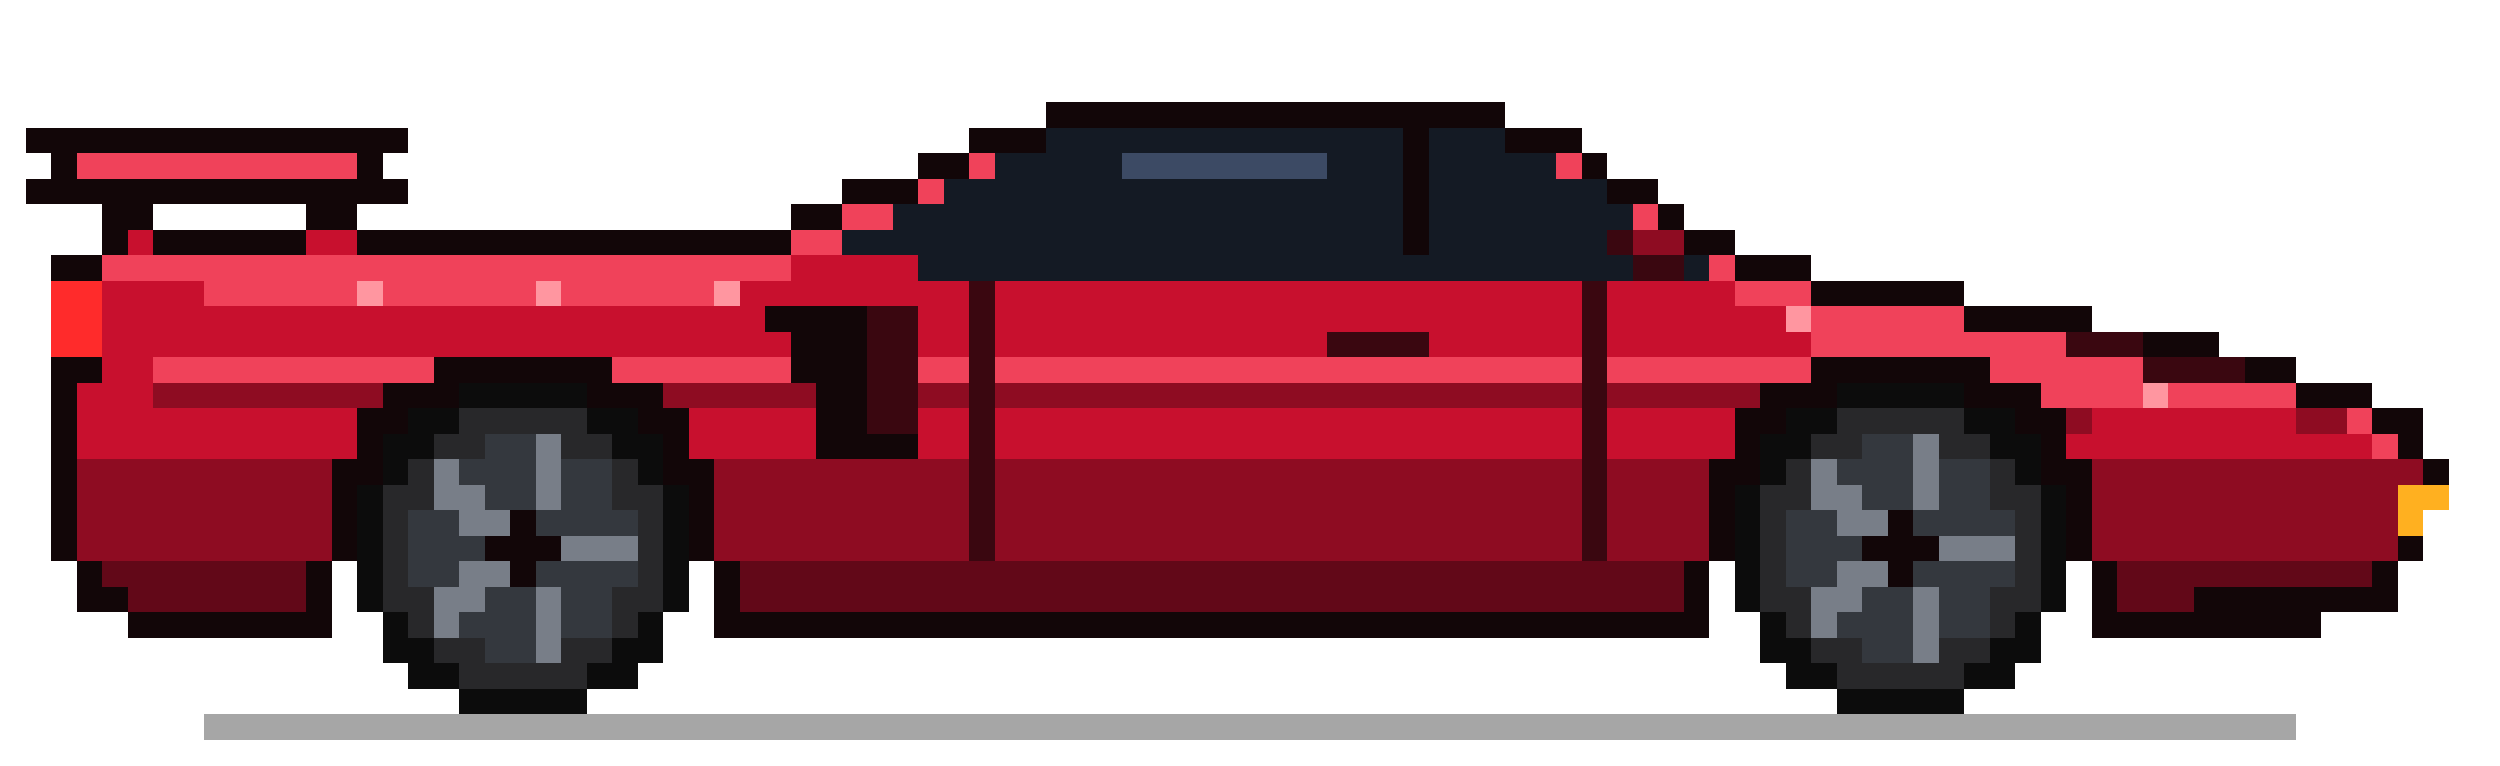
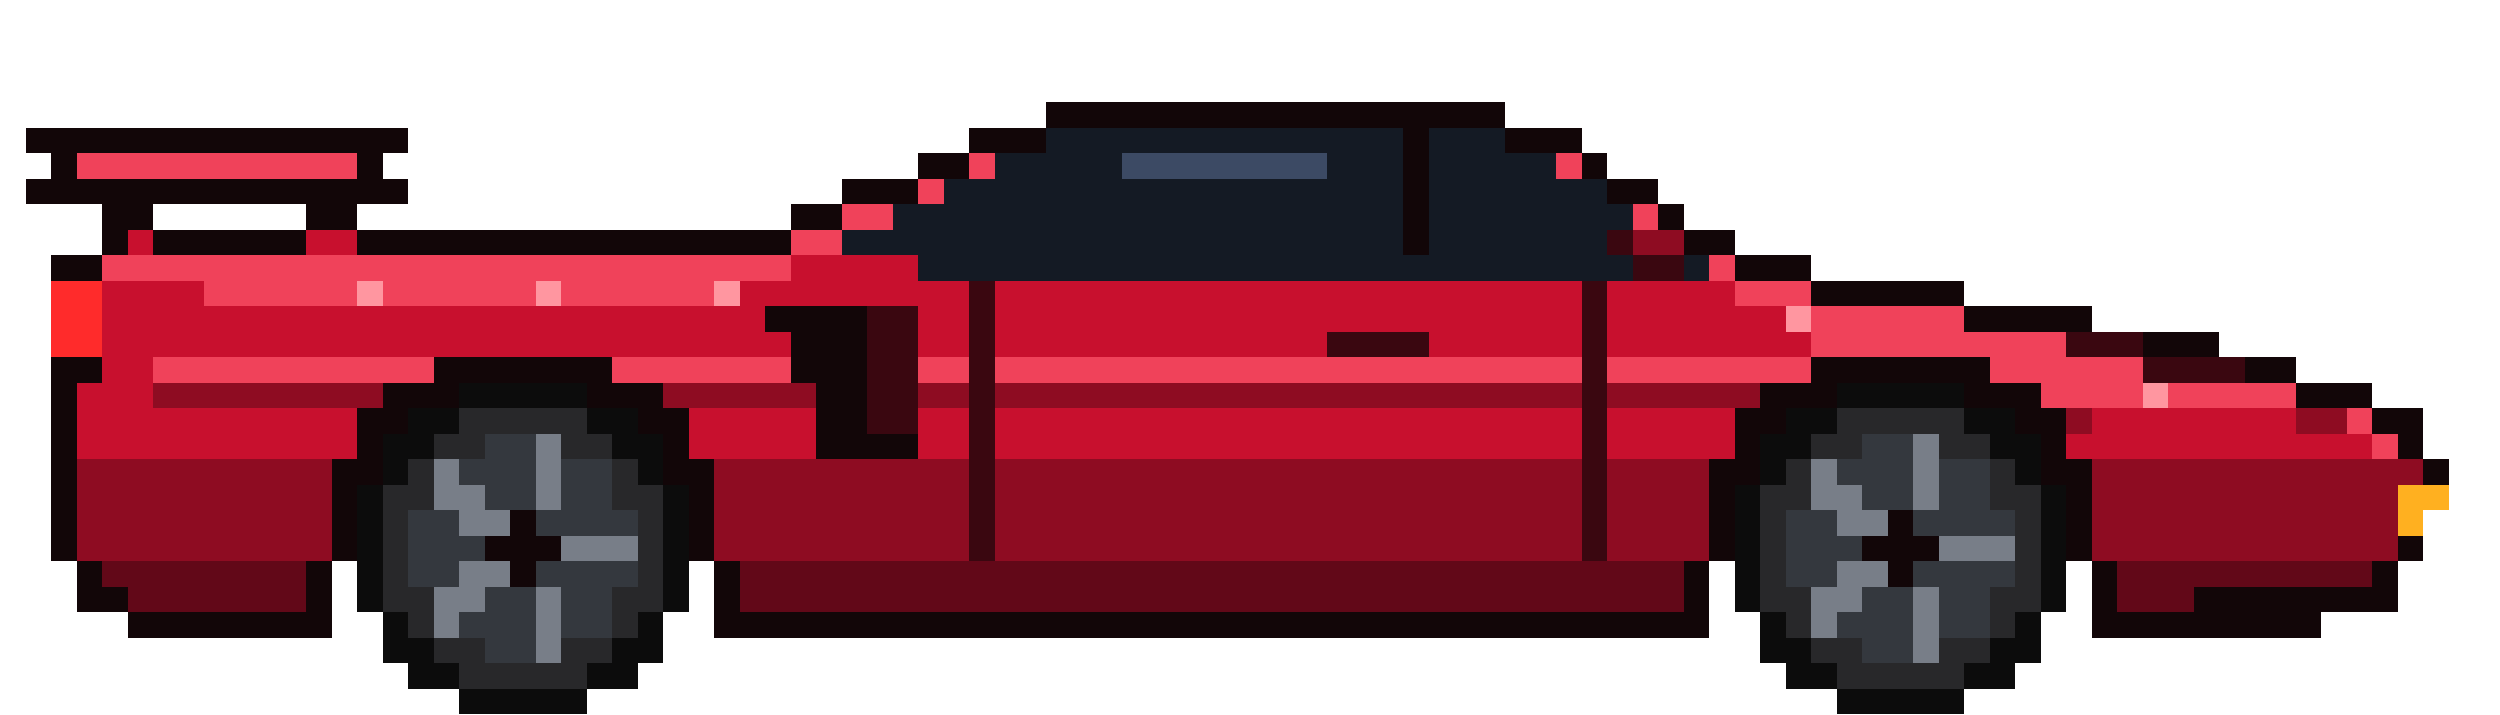
- <svg xmlns="http://www.w3.org/2000/svg" viewBox="0 0 98 30" shape-rendering="crispEdges">
+ <svg xmlns="http://www.w3.org/2000/svg" viewBox="0 0 98 28" shape-rendering="crispEdges">
  <path fill="#120608" d="M41 4h18v1h-18zM1 5h15v1h-15zM38 5h3v1h-3zM55 5h1v1h-1zM59 5h3v1h-3zM2 6h1v1h-1zM14 6h1v1h-1zM36 6h2v1h-2zM55 6h1v1h-1zM62 6h1v1h-1zM1 7h15v1h-15zM33 7h3v1h-3zM55 7h1v1h-1zM63 7h2v1h-2zM4 8h2v1h-2zM12 8h2v1h-2zM31 8h2v1h-2zM55 8h1v1h-1zM65 8h1v1h-1zM4 9h1v1h-1zM6 9h6v1h-6zM14 9h17v1h-17zM55 9h1v1h-1zM66 9h2v1h-2zM2 10h2v1h-2zM68 10h3v1h-3zM71 11h6v1h-6zM30 12h4v1h-4zM77 12h5v1h-5zM31 13h3v1h-3zM84 13h3v1h-3zM2 14h2v1h-2zM17 14h7v1h-7zM31 14h3v1h-3zM71 14h7v1h-7zM88 14h2v1h-2zM2 15h1v1h-1zM15 15h3v1h-3zM23 15h3v1h-3zM32 15h2v1h-2zM69 15h3v1h-3zM77 15h3v1h-3zM90 15h3v1h-3zM2 16h1v1h-1zM14 16h2v1h-2zM25 16h2v1h-2zM32 16h2v1h-2zM68 16h2v1h-2zM79 16h2v1h-2zM93 16h2v1h-2zM2 17h1v1h-1zM14 17h1v1h-1zM26 17h1v1h-1zM32 17h4v1h-4zM68 17h1v1h-1zM80 17h1v1h-1zM94 17h1v1h-1zM2 18h1v1h-1zM13 18h2v1h-2zM26 18h2v1h-2zM67 18h2v1h-2zM80 18h2v1h-2zM95 18h1v1h-1zM2 19h1v1h-1zM13 19h1v1h-1zM27 19h1v1h-1zM67 19h1v1h-1zM81 19h1v1h-1zM2 20h1v1h-1zM13 20h1v1h-1zM20 20h1v1h-1zM27 20h1v1h-1zM67 20h1v1h-1zM74 20h1v1h-1zM81 20h1v1h-1zM2 21h1v1h-1zM13 21h1v1h-1zM19 21h3v1h-3zM27 21h1v1h-1zM67 21h1v1h-1zM73 21h3v1h-3zM81 21h1v1h-1zM94 21h1v1h-1zM3 22h1v1h-1zM12 22h1v1h-1zM20 22h1v1h-1zM28 22h1v1h-1zM66 22h1v1h-1zM74 22h1v1h-1zM82 22h1v1h-1zM93 22h1v1h-1zM3 23h2v1h-2zM12 23h1v1h-1zM28 23h1v1h-1zM66 23h1v1h-1zM82 23h1v1h-1zM86 23h8v1h-8zM5 24h8v1h-8zM28 24h39v1h-39zM82 24h9v1h-9z" />
  <path fill="#141a24" d="M41 5h14v1h-14zM56 5h3v1h-3zM39 6h5v1h-5zM52 6h3v1h-3zM56 6h5v1h-5zM37 7h18v1h-18zM56 7h7v1h-7zM35 8h20v1h-20zM56 8h8v1h-8zM33 9h22v1h-22zM56 9h7v1h-7zM36 10h28v1h-28zM66 10h1v1h-1z" />
  <path fill="#f0425a" d="M3 6h11v1h-11zM38 6h1v1h-1zM61 6h1v1h-1zM36 7h1v1h-1zM33 8h2v1h-2zM64 8h1v1h-1zM31 9h2v1h-2zM4 10h27v1h-27zM67 10h1v1h-1zM8 11h6v1h-6zM15 11h6v1h-6zM22 11h6v1h-6zM68 11h3v1h-3zM71 12h6v1h-6zM71 13h10v1h-10zM6 14h11v1h-11zM24 14h7v1h-7zM36 14h2v1h-2zM39 14h23v1h-23zM63 14h8v1h-8zM78 14h6v1h-6zM80 15h4v1h-4zM85 15h5v1h-5zM92 16h1v1h-1zM93 17h1v1h-1z" />
  <path fill="#3c4a64" d="M44 6h8v1h-8z" />
  <path fill="#c8102e" d="M5 9h1v1h-1zM12 9h2v1h-2zM31 10h5v1h-5zM4 11h4v1h-4zM29 11h9v1h-9zM39 11h23v1h-23zM63 11h5v1h-5zM4 12h26v1h-26zM36 12h2v1h-2zM39 12h23v1h-23zM63 12h7v1h-7zM4 13h27v1h-27zM36 13h2v1h-2zM39 13h13v1h-13zM56 13h6v1h-6zM63 13h8v1h-8zM4 14h2v1h-2zM3 15h3v1h-3zM3 16h11v1h-11zM27 16h5v1h-5zM36 16h2v1h-2zM39 16h23v1h-23zM63 16h5v1h-5zM82 16h8v1h-8zM3 17h11v1h-11zM27 17h5v1h-5zM36 17h2v1h-2zM39 17h23v1h-23zM63 17h5v1h-5zM81 17h12v1h-12z" />
  <path fill="#3a0710" d="M63 9h1v1h-1zM64 10h2v1h-2zM38 11h1v1h-1zM62 11h1v1h-1zM34 12h2v1h-2zM38 12h1v1h-1zM62 12h1v1h-1zM34 13h2v1h-2zM38 13h1v1h-1zM52 13h4v1h-4zM62 13h1v1h-1zM81 13h3v1h-3zM34 14h2v1h-2zM38 14h1v1h-1zM62 14h1v1h-1zM84 14h4v1h-4zM34 15h2v1h-2zM38 15h1v1h-1zM62 15h1v1h-1zM34 16h2v1h-2zM38 16h1v1h-1zM62 16h1v1h-1zM38 17h1v1h-1zM62 17h1v1h-1zM38 18h1v1h-1zM62 18h1v1h-1zM38 19h1v1h-1zM62 19h1v1h-1zM38 20h1v1h-1zM62 20h1v1h-1zM38 21h1v1h-1zM62 21h1v1h-1z" />
  <path fill="#8e0c22" d="M64 9h2v1h-2zM6 15h9v1h-9zM26 15h6v1h-6zM36 15h2v1h-2zM39 15h23v1h-23zM63 15h6v1h-6zM81 16h1v1h-1zM90 16h2v1h-2zM3 18h10v1h-10zM28 18h10v1h-10zM39 18h23v1h-23zM63 18h4v1h-4zM82 18h13v1h-13zM3 19h10v1h-10zM28 19h10v1h-10zM39 19h23v1h-23zM63 19h4v1h-4zM82 19h12v1h-12zM3 20h10v1h-10zM28 20h10v1h-10zM39 20h23v1h-23zM63 20h4v1h-4zM82 20h12v1h-12zM3 21h10v1h-10zM28 21h10v1h-10zM39 21h23v1h-23zM63 21h4v1h-4zM82 21h12v1h-12z" />
  <path fill="#ff2b2b" d="M2 11h2v1h-2zM2 12h2v1h-2zM2 13h2v1h-2z" />
  <path fill="#ff96a0" d="M14 11h1v1h-1zM21 11h1v1h-1zM28 11h1v1h-1zM70 12h1v1h-1zM84 15h1v1h-1z" />
  <path fill="#0c0c0c" d="M18 15h5v1h-5zM72 15h5v1h-5zM16 16h2v1h-2zM23 16h2v1h-2zM70 16h2v1h-2zM77 16h2v1h-2zM15 17h2v1h-2zM24 17h2v1h-2zM69 17h2v1h-2zM78 17h2v1h-2zM15 18h1v1h-1zM25 18h1v1h-1zM69 18h1v1h-1zM79 18h1v1h-1zM14 19h1v1h-1zM26 19h1v1h-1zM68 19h1v1h-1zM80 19h1v1h-1zM14 20h1v1h-1zM26 20h1v1h-1zM68 20h1v1h-1zM80 20h1v1h-1zM14 21h1v1h-1zM26 21h1v1h-1zM68 21h1v1h-1zM80 21h1v1h-1zM14 22h1v1h-1zM26 22h1v1h-1zM68 22h1v1h-1zM80 22h1v1h-1zM14 23h1v1h-1zM26 23h1v1h-1zM68 23h1v1h-1zM80 23h1v1h-1zM15 24h1v1h-1zM25 24h1v1h-1zM69 24h1v1h-1zM79 24h1v1h-1zM15 25h2v1h-2zM24 25h2v1h-2zM69 25h2v1h-2zM78 25h2v1h-2zM16 26h2v1h-2zM23 26h2v1h-2zM70 26h2v1h-2zM77 26h2v1h-2zM18 27h5v1h-5zM72 27h5v1h-5z" />
  <path fill="#28282a" d="M18 16h5v1h-5zM72 16h5v1h-5zM17 17h2v1h-2zM22 17h2v1h-2zM71 17h2v1h-2zM76 17h2v1h-2zM16 18h1v1h-1zM24 18h1v1h-1zM70 18h1v1h-1zM78 18h1v1h-1zM15 19h2v1h-2zM24 19h2v1h-2zM69 19h2v1h-2zM78 19h2v1h-2zM15 20h1v1h-1zM25 20h1v1h-1zM69 20h1v1h-1zM79 20h1v1h-1zM15 21h1v1h-1zM25 21h1v1h-1zM69 21h1v1h-1zM79 21h1v1h-1zM15 22h1v1h-1zM25 22h1v1h-1zM69 22h1v1h-1zM79 22h1v1h-1zM15 23h2v1h-2zM24 23h2v1h-2zM69 23h2v1h-2zM78 23h2v1h-2zM16 24h1v1h-1zM24 24h1v1h-1zM70 24h1v1h-1zM78 24h1v1h-1zM17 25h2v1h-2zM22 25h2v1h-2zM71 25h2v1h-2zM76 25h2v1h-2zM18 26h5v1h-5zM72 26h5v1h-5z" />
  <path fill="#34383e" d="M19 17h2v1h-2zM73 17h2v1h-2zM18 18h3v1h-3zM22 18h2v1h-2zM72 18h3v1h-3zM76 18h2v1h-2zM19 19h2v1h-2zM22 19h2v1h-2zM73 19h2v1h-2zM76 19h2v1h-2zM16 20h2v1h-2zM21 20h4v1h-4zM70 20h2v1h-2zM75 20h4v1h-4zM16 21h3v1h-3zM70 21h3v1h-3zM16 22h2v1h-2zM21 22h4v1h-4zM70 22h2v1h-2zM75 22h4v1h-4zM19 23h2v1h-2zM22 23h2v1h-2zM73 23h2v1h-2zM76 23h2v1h-2zM18 24h3v1h-3zM22 24h2v1h-2zM72 24h3v1h-3zM76 24h2v1h-2zM19 25h2v1h-2zM73 25h2v1h-2z" />
  <path fill="#787e88" d="M21 17h1v1h-1zM75 17h1v1h-1zM17 18h1v1h-1zM21 18h1v1h-1zM71 18h1v1h-1zM75 18h1v1h-1zM17 19h2v1h-2zM21 19h1v1h-1zM71 19h2v1h-2zM75 19h1v1h-1zM18 20h2v1h-2zM72 20h2v1h-2zM22 21h3v1h-3zM76 21h3v1h-3zM18 22h2v1h-2zM72 22h2v1h-2zM17 23h2v1h-2zM21 23h1v1h-1zM71 23h2v1h-2zM75 23h1v1h-1zM17 24h1v1h-1zM21 24h1v1h-1zM71 24h1v1h-1zM75 24h1v1h-1zM21 25h1v1h-1zM75 25h1v1h-1z" />
  <path fill="#ffb020" d="M94 19h2v1h-2zM94 20h1v1h-1z" />
  <path fill="#620818" d="M4 22h8v1h-8zM29 22h37v1h-37zM83 22h10v1h-10zM5 23h7v1h-7zM29 23h37v1h-37zM83 23h3v1h-3z" />
-   <path fill="#000000" fill-opacity=".35" d="M8 28h82v1h-82z" />
</svg>
